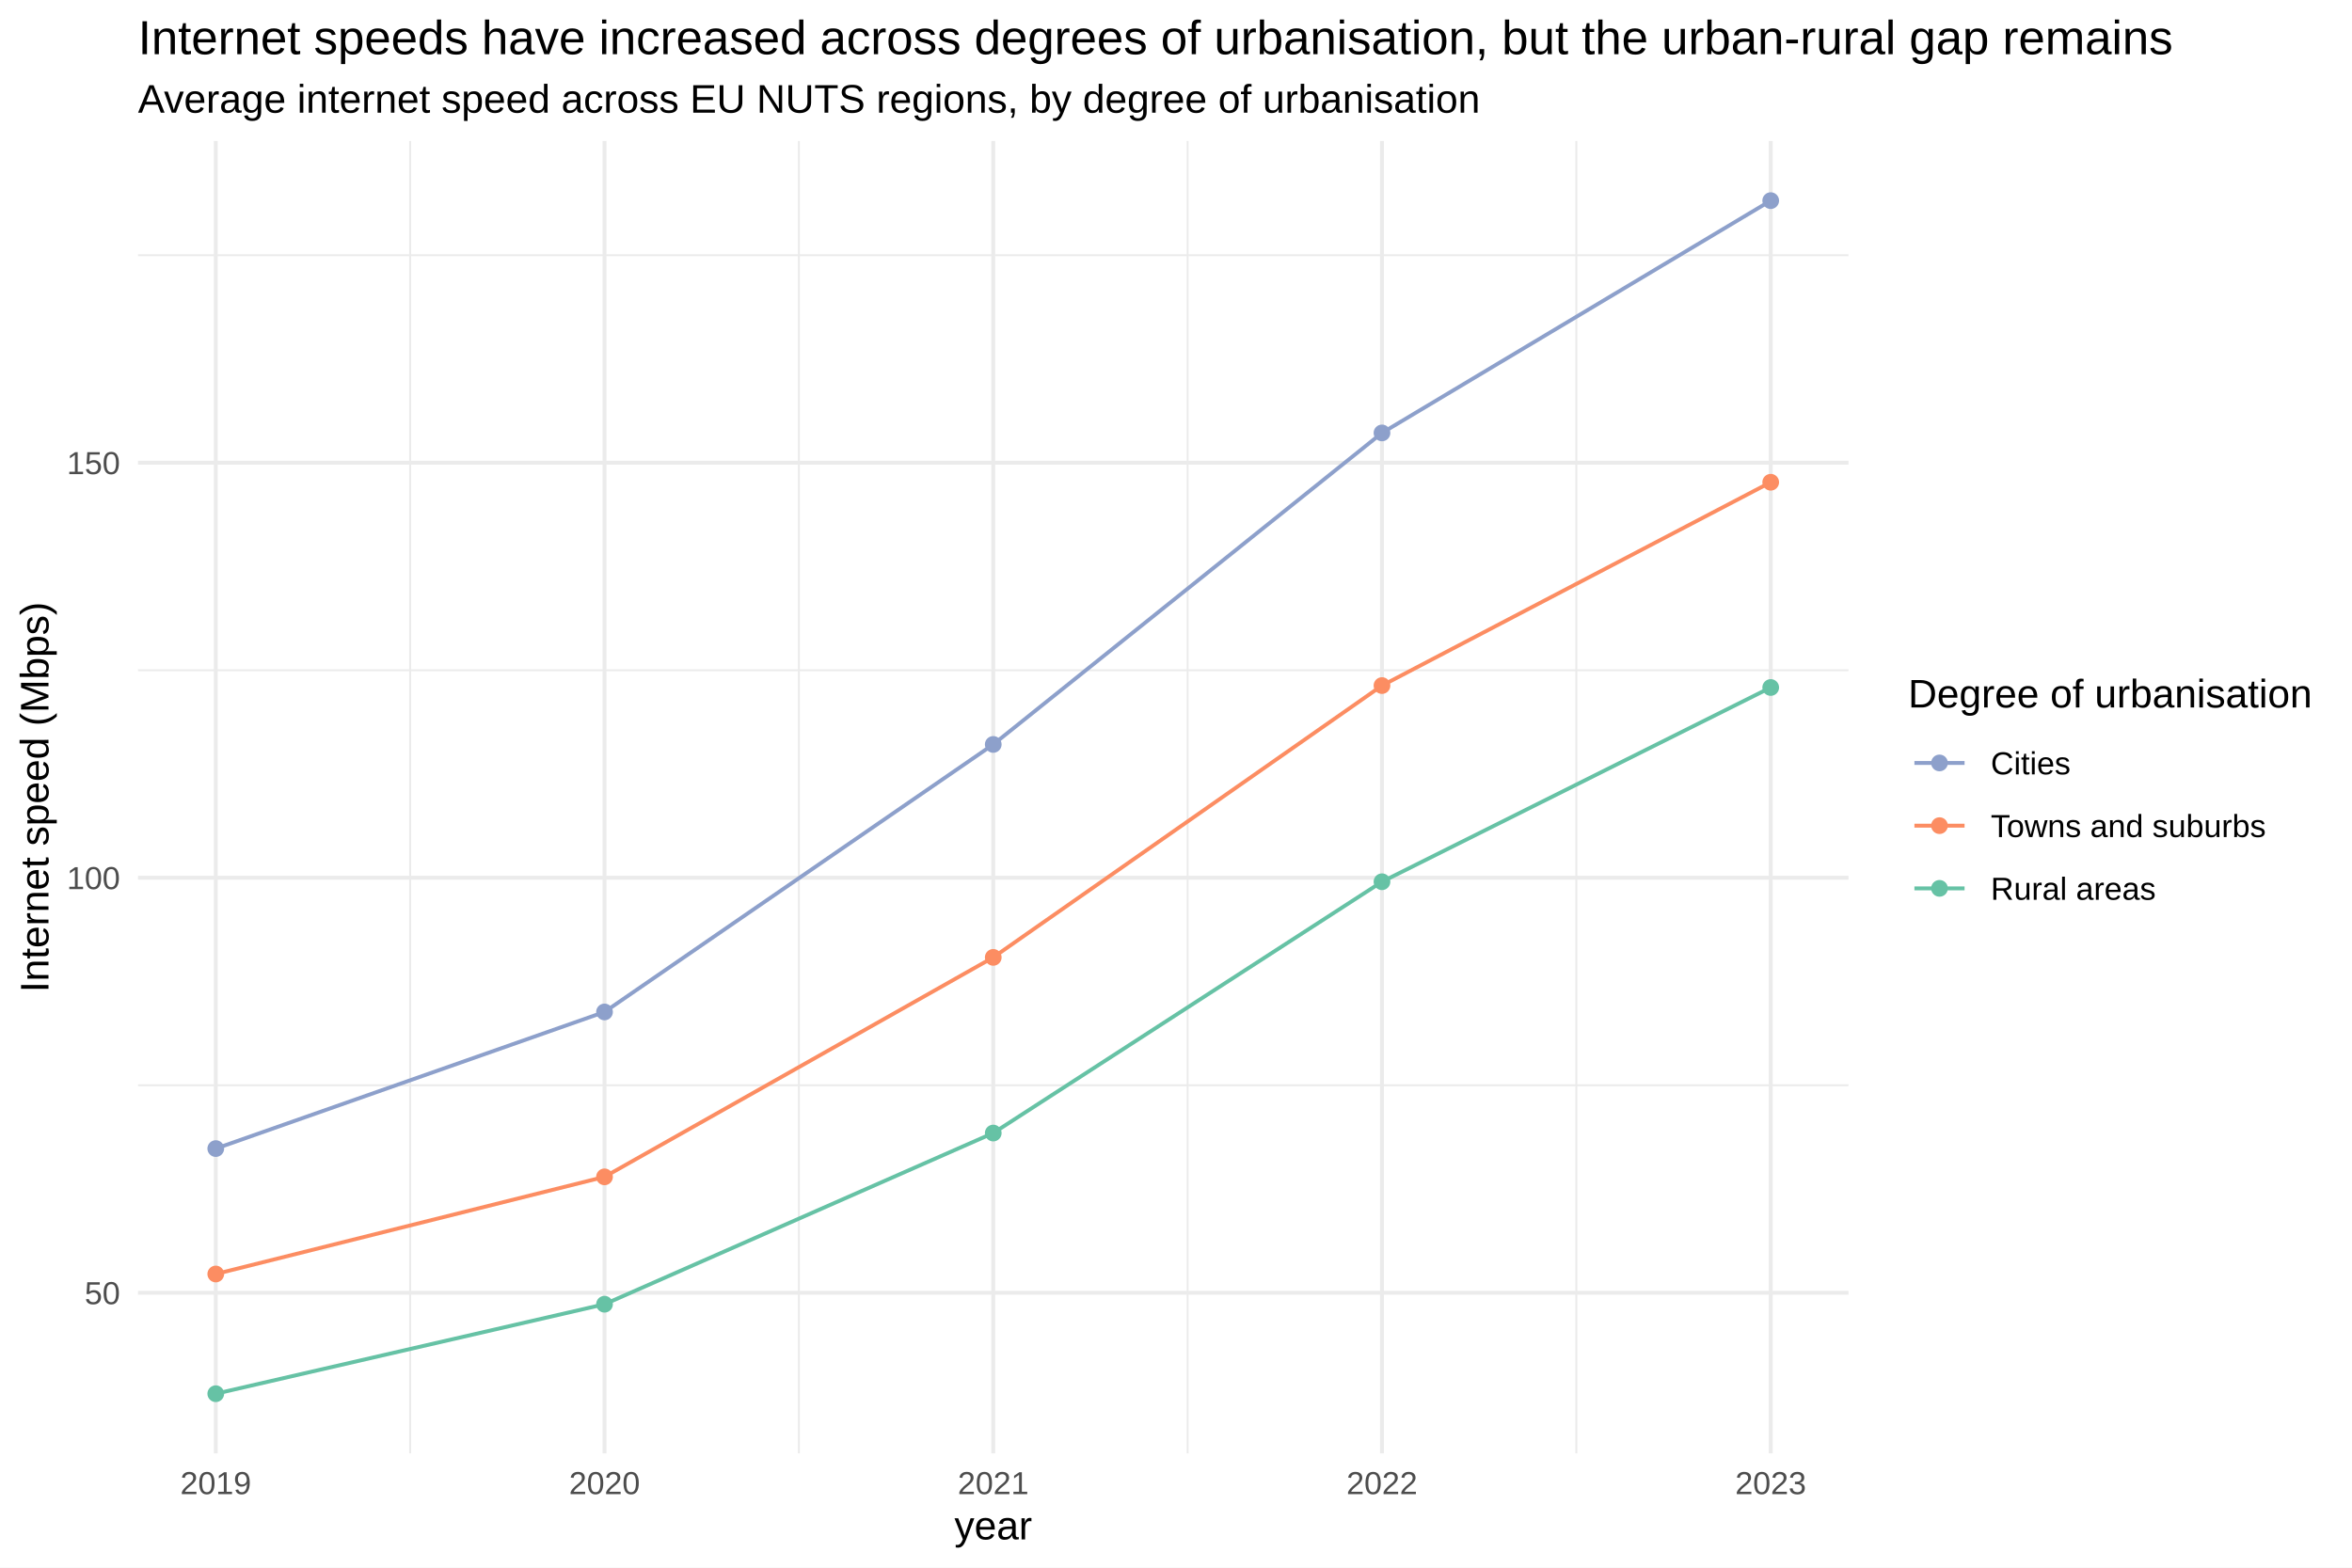
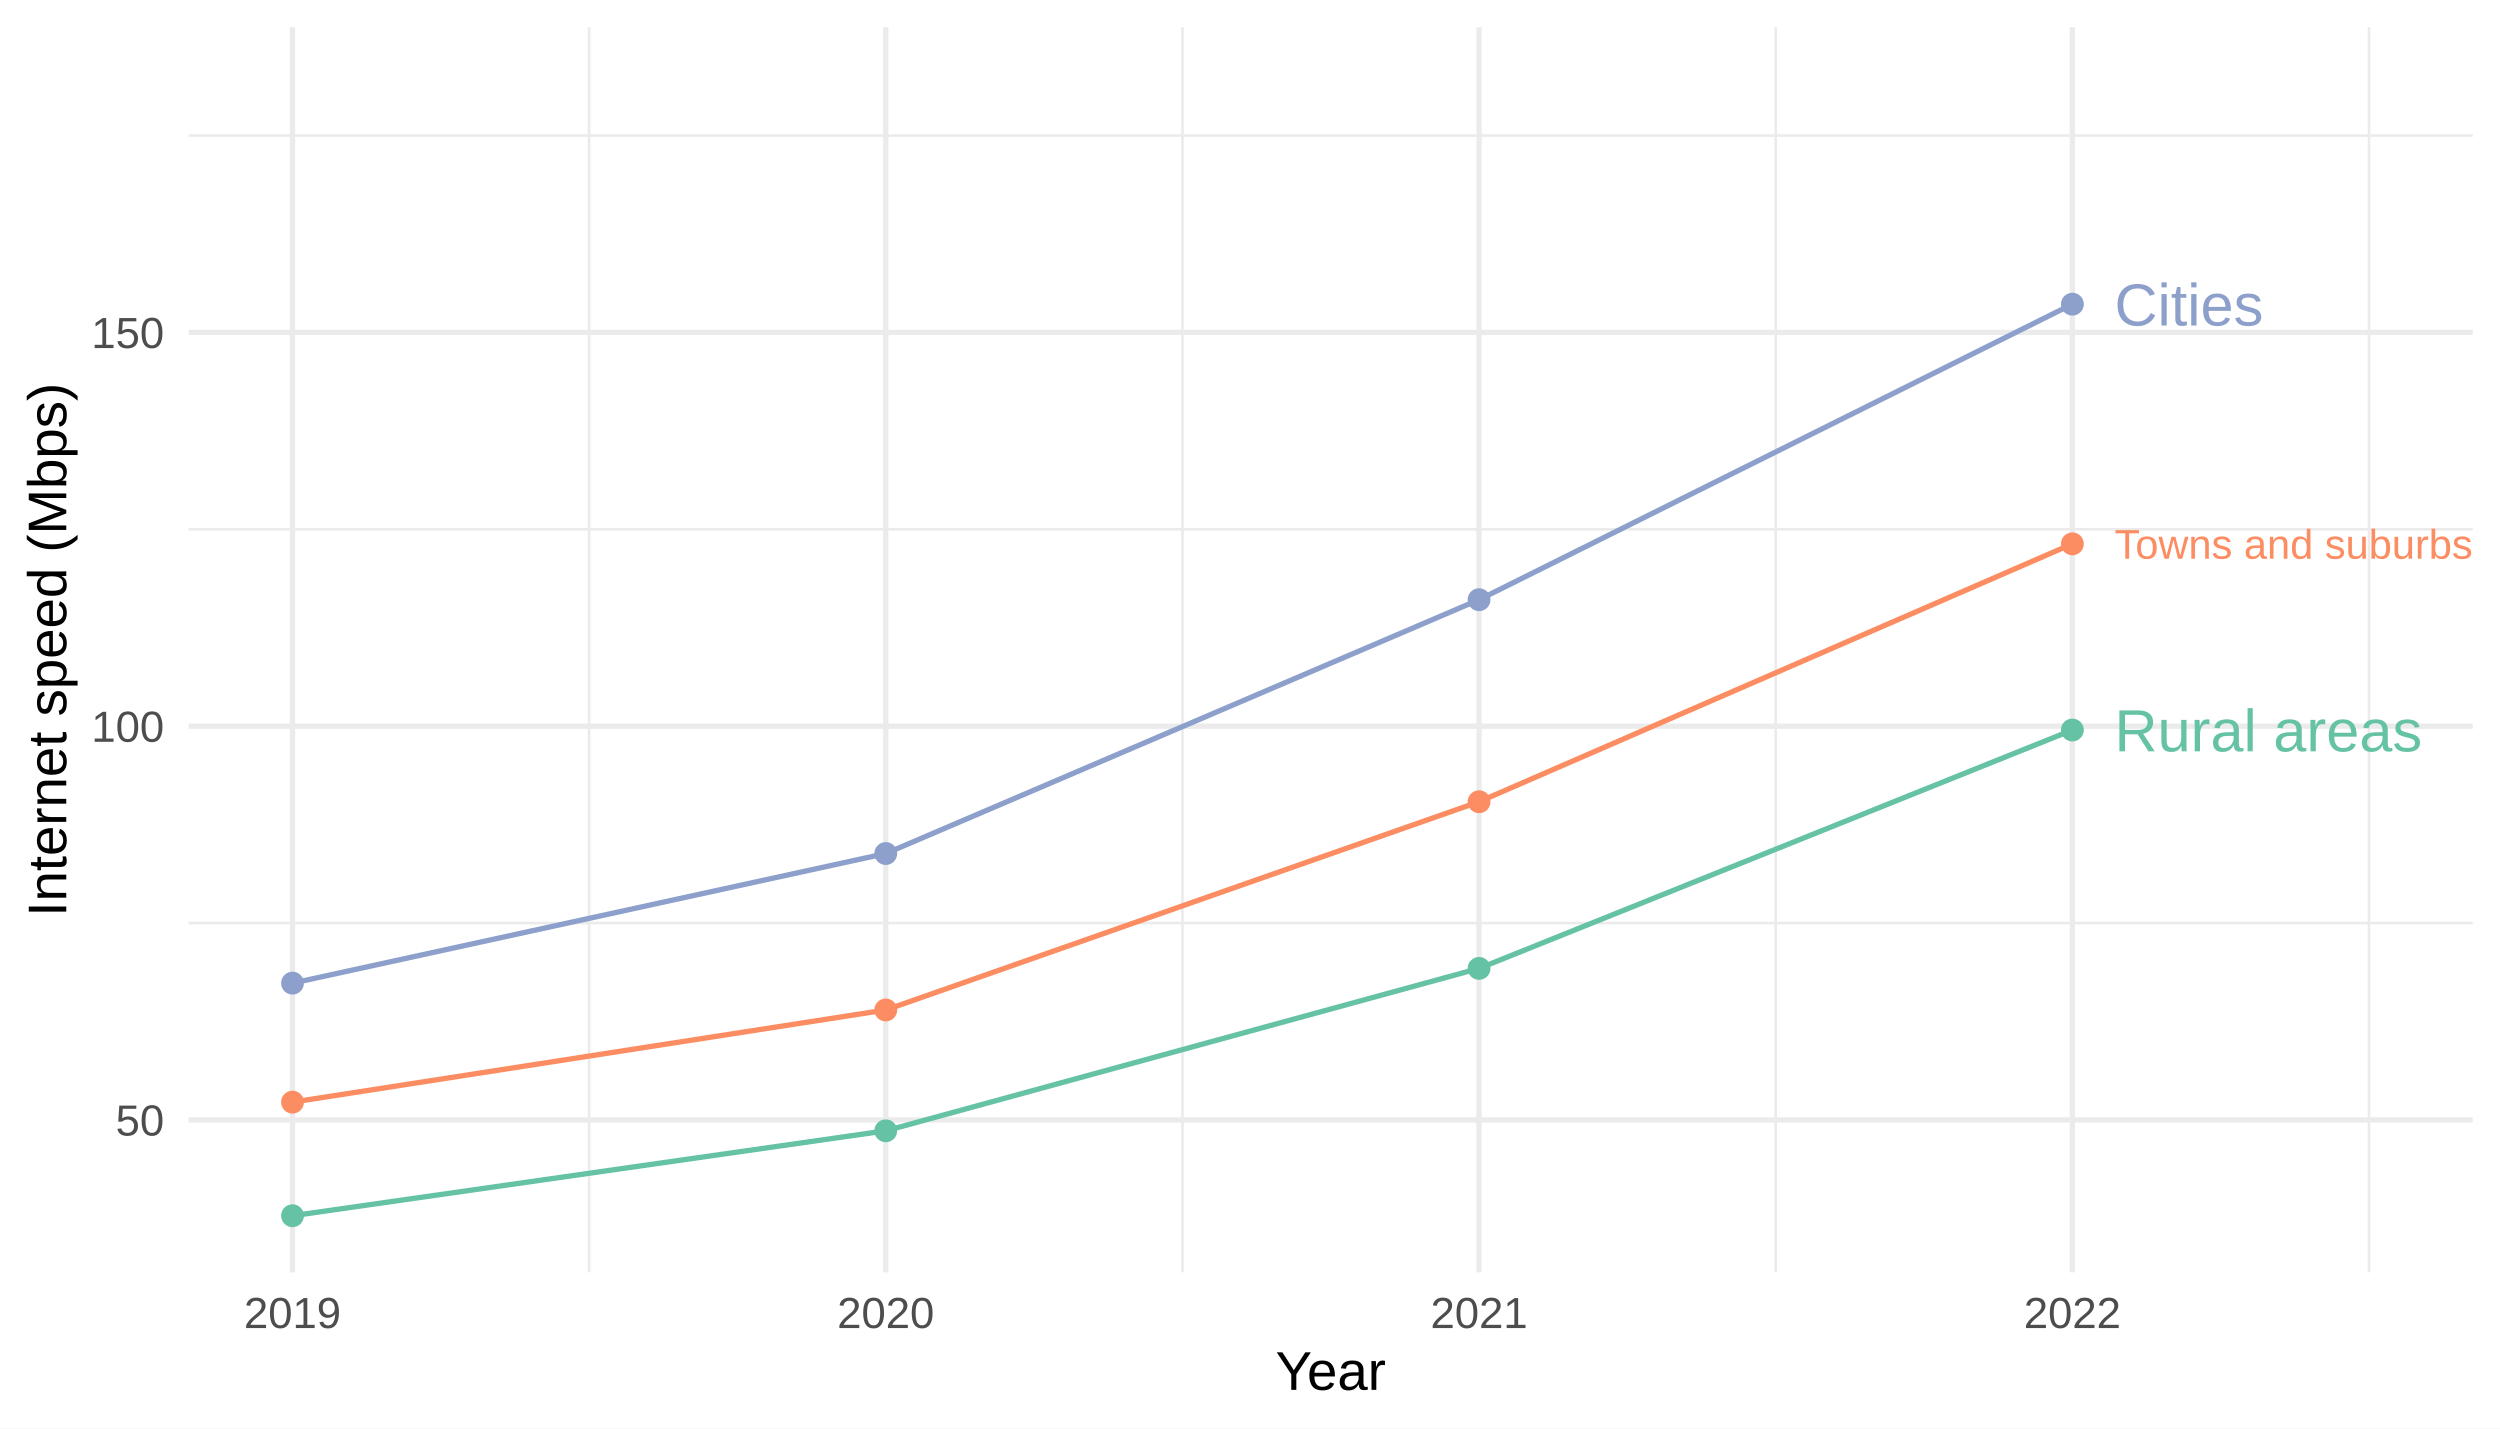
- <svg xmlns="http://www.w3.org/2000/svg" class="svglite" width="648.00pt" height="432.00pt" viewBox="0 0 648.00 432.00">
+ <svg xmlns="http://www.w3.org/2000/svg" class="svglite" width="504.00pt" height="288.00pt" viewBox="0 0 504.00 288.00">
  <defs>
    <style type="text/css">
    .svglite line, .svglite polyline, .svglite polygon, .svglite path, .svglite rect, .svglite circle {
      fill: none;
      stroke: #000000;
      stroke-linecap: round;
      stroke-linejoin: round;
      stroke-miterlimit: 10.00;
    }
    .svglite text {
      white-space: pre;
    }
  </style>
  </defs>
  <rect width="100%" height="100%" style="stroke: none; fill: #FFFFFF;" />
  <defs>
-     <clipPath id="cpMC4wMHw2NDguMDB8MC4wMHw0MzIuMDA=">
-       <rect x="0.00" y="0.00" width="648.00" height="432.00" />
+     <clipPath id="cpMC4wMHw1MDQuMDB8MC4wMHwyODguMDA=">
+       <rect x="0.00" y="0.00" width="504.00" height="288.00" />
    </clipPath>
  </defs>
-   <g clip-path="url(#cpMC4wMHw2NDguMDB8MC4wMHw0MzIuMDA=)">
+   <g clip-path="url(#cpMC4wMHw1MDQuMDB8MC4wMHwyODguMDA=)">
</g>
  <defs>
-     <clipPath id="cpMzguMDN8NTA5LjI3fDM4Ljg1fDQwMC41MA==">
-       <rect x="38.03" y="38.85" width="471.24" height="361.65" />
+     <clipPath id="cpMzguMDN8NDk4LjUyfDUuNDh8MjU2LjUw">
+       <rect x="38.03" y="5.48" width="460.49" height="251.02" />
    </clipPath>
  </defs>
-   <g clip-path="url(#cpMzguMDN8NTA5LjI3fDM4Ljg1fDQwMC41MA==)">
-     <polyline points="38.03,299.06 509.27,299.06 " style="stroke-width: 0.53; stroke: #EBEBEB; stroke-linecap: butt;" />
-     <polyline points="38.03,184.69 509.27,184.69 " style="stroke-width: 0.53; stroke: #EBEBEB; stroke-linecap: butt;" />
-     <polyline points="38.03,70.33 509.27,70.33 " style="stroke-width: 0.53; stroke: #EBEBEB; stroke-linecap: butt;" />
-     <polyline points="113.00,400.50 113.00,38.85 " style="stroke-width: 0.53; stroke: #EBEBEB; stroke-linecap: butt;" />
-     <polyline points="220.10,400.50 220.10,38.85 " style="stroke-width: 0.53; stroke: #EBEBEB; stroke-linecap: butt;" />
-     <polyline points="327.20,400.50 327.20,38.85 " style="stroke-width: 0.53; stroke: #EBEBEB; stroke-linecap: butt;" />
-     <polyline points="434.30,400.50 434.30,38.85 " style="stroke-width: 0.53; stroke: #EBEBEB; stroke-linecap: butt;" />
-     <polyline points="38.03,356.24 509.27,356.24 " style="stroke-width: 1.07; stroke: #EBEBEB; stroke-linecap: butt;" />
-     <polyline points="38.03,241.87 509.27,241.87 " style="stroke-width: 1.07; stroke: #EBEBEB; stroke-linecap: butt;" />
-     <polyline points="38.03,127.51 509.27,127.51 " style="stroke-width: 1.07; stroke: #EBEBEB; stroke-linecap: butt;" />
-     <polyline points="59.45,400.50 59.45,38.85 " style="stroke-width: 1.07; stroke: #EBEBEB; stroke-linecap: butt;" />
-     <polyline points="166.55,400.50 166.55,38.85 " style="stroke-width: 1.07; stroke: #EBEBEB; stroke-linecap: butt;" />
-     <polyline points="273.65,400.50 273.65,38.85 " style="stroke-width: 1.07; stroke: #EBEBEB; stroke-linecap: butt;" />
-     <polyline points="380.75,400.50 380.75,38.85 " style="stroke-width: 1.07; stroke: #EBEBEB; stroke-linecap: butt;" />
-     <polyline points="487.85,400.50 487.85,38.85 " style="stroke-width: 1.07; stroke: #EBEBEB; stroke-linecap: butt;" />
-     <circle cx="59.45" cy="316.51" r="1.95" style="stroke-width: 0.71; stroke: #8DA0CB; fill: #8DA0CB;" />
-     <circle cx="59.45" cy="351.07" r="1.95" style="stroke-width: 0.71; stroke: #FC8D62; fill: #FC8D62;" />
-     <circle cx="59.45" cy="384.06" r="1.95" style="stroke-width: 0.71; stroke: #66C2A5; fill: #66C2A5;" />
-     <circle cx="166.55" cy="278.86" r="1.95" style="stroke-width: 0.71; stroke: #8DA0CB; fill: #8DA0CB;" />
-     <circle cx="166.55" cy="324.30" r="1.95" style="stroke-width: 0.71; stroke: #FC8D62; fill: #FC8D62;" />
-     <circle cx="166.55" cy="359.40" r="1.95" style="stroke-width: 0.71; stroke: #66C2A5; fill: #66C2A5;" />
-     <circle cx="273.65" cy="205.14" r="1.95" style="stroke-width: 0.71; stroke: #8DA0CB; fill: #8DA0CB;" />
-     <circle cx="273.65" cy="263.82" r="1.95" style="stroke-width: 0.71; stroke: #FC8D62; fill: #FC8D62;" />
-     <circle cx="273.65" cy="312.23" r="1.95" style="stroke-width: 0.71; stroke: #66C2A5; fill: #66C2A5;" />
-     <circle cx="380.75" cy="119.30" r="1.95" style="stroke-width: 0.71; stroke: #8DA0CB; fill: #8DA0CB;" />
-     <circle cx="380.75" cy="188.92" r="1.95" style="stroke-width: 0.71; stroke: #FC8D62; fill: #FC8D62;" />
-     <circle cx="380.75" cy="242.98" r="1.95" style="stroke-width: 0.71; stroke: #66C2A5; fill: #66C2A5;" />
-     <circle cx="487.85" cy="55.29" r="1.95" style="stroke-width: 0.71; stroke: #8DA0CB; fill: #8DA0CB;" />
-     <circle cx="487.85" cy="132.89" r="1.95" style="stroke-width: 0.71; stroke: #FC8D62; fill: #FC8D62;" />
-     <circle cx="487.85" cy="189.45" r="1.95" style="stroke-width: 0.71; stroke: #66C2A5; fill: #66C2A5;" />
-     <polyline points="59.45,316.51 166.55,278.86 273.65,205.14 380.75,119.30 487.85,55.29 " style="stroke-width: 1.07; stroke: #8DA0CB; stroke-linecap: butt;" />
-     <polyline points="59.45,351.07 166.55,324.30 273.65,263.82 380.75,188.92 487.85,132.89 " style="stroke-width: 1.07; stroke: #FC8D62; stroke-linecap: butt;" />
-     <polyline points="59.45,384.06 166.55,359.40 273.65,312.23 380.75,242.98 487.85,189.45 " style="stroke-width: 1.07; stroke: #66C2A5; stroke-linecap: butt;" />
+   <g clip-path="url(#cpMzguMDN8NDk4LjUyfDUuNDh8MjU2LjUw)">
+     <polyline points="38.03,186.09 498.52,186.09 " style="stroke-width: 0.53; stroke: #EBEBEB; stroke-linecap: butt;" />
+     <polyline points="38.03,106.71 498.52,106.71 " style="stroke-width: 0.53; stroke: #EBEBEB; stroke-linecap: butt;" />
+     <polyline points="38.03,27.33 498.52,27.33 " style="stroke-width: 0.53; stroke: #EBEBEB; stroke-linecap: butt;" />
+     <polyline points="118.77,256.50 118.77,5.48 " style="stroke-width: 0.53; stroke: #EBEBEB; stroke-linecap: butt;" />
+     <polyline points="238.38,256.50 238.38,5.48 " style="stroke-width: 0.53; stroke: #EBEBEB; stroke-linecap: butt;" />
+     <polyline points="357.98,256.50 357.98,5.48 " style="stroke-width: 0.53; stroke: #EBEBEB; stroke-linecap: butt;" />
+     <polyline points="477.59,256.50 477.59,5.48 " style="stroke-width: 0.53; stroke: #EBEBEB; stroke-linecap: butt;" />
+     <polyline points="38.03,225.78 498.52,225.78 " style="stroke-width: 1.07; stroke: #EBEBEB; stroke-linecap: butt;" />
+     <polyline points="38.03,146.40 498.52,146.40 " style="stroke-width: 1.07; stroke: #EBEBEB; stroke-linecap: butt;" />
+     <polyline points="38.03,67.02 498.52,67.02 " style="stroke-width: 1.07; stroke: #EBEBEB; stroke-linecap: butt;" />
+     <polyline points="58.97,256.50 58.97,5.48 " style="stroke-width: 1.07; stroke: #EBEBEB; stroke-linecap: butt;" />
+     <polyline points="178.57,256.50 178.57,5.48 " style="stroke-width: 1.07; stroke: #EBEBEB; stroke-linecap: butt;" />
+     <polyline points="298.18,256.50 298.18,5.48 " style="stroke-width: 1.07; stroke: #EBEBEB; stroke-linecap: butt;" />
+     <polyline points="417.79,256.50 417.79,5.48 " style="stroke-width: 1.07; stroke: #EBEBEB; stroke-linecap: butt;" />
+     <circle cx="58.97" cy="198.20" r="1.95" style="stroke-width: 0.71; stroke: #8DA0CB; fill: #8DA0CB;" />
+     <circle cx="58.97" cy="222.19" r="1.95" style="stroke-width: 0.71; stroke: #FC8D62; fill: #FC8D62;" />
+     <circle cx="58.97" cy="245.09" r="1.95" style="stroke-width: 0.71; stroke: #66C2A5; fill: #66C2A5;" />
+     <circle cx="178.57" cy="172.07" r="1.95" style="stroke-width: 0.71; stroke: #8DA0CB; fill: #8DA0CB;" />
+     <circle cx="178.57" cy="203.61" r="1.95" style="stroke-width: 0.71; stroke: #FC8D62; fill: #FC8D62;" />
+     <circle cx="178.57" cy="227.97" r="1.95" style="stroke-width: 0.71; stroke: #66C2A5; fill: #66C2A5;" />
+     <circle cx="298.18" cy="120.90" r="1.95" style="stroke-width: 0.71; stroke: #8DA0CB; fill: #8DA0CB;" />
+     <circle cx="298.18" cy="161.63" r="1.95" style="stroke-width: 0.71; stroke: #FC8D62; fill: #FC8D62;" />
+     <circle cx="298.18" cy="195.23" r="1.95" style="stroke-width: 0.71; stroke: #66C2A5; fill: #66C2A5;" />
+     <circle cx="417.79" cy="61.32" r="1.95" style="stroke-width: 0.71; stroke: #8DA0CB; fill: #8DA0CB;" />
+     <circle cx="417.79" cy="109.64" r="1.95" style="stroke-width: 0.71; stroke: #FC8D62; fill: #FC8D62;" />
+     <circle cx="417.79" cy="147.17" r="1.95" style="stroke-width: 0.71; stroke: #66C2A5; fill: #66C2A5;" />
+     <polyline points="58.97,198.20 178.57,172.07 298.18,120.90 417.79,61.32 " style="stroke-width: 1.07; stroke: #8DA0CB; stroke-linecap: butt;" />
+     <polyline points="58.97,222.19 178.57,203.61 298.18,161.63 417.79,109.64 " style="stroke-width: 1.07; stroke: #FC8D62; stroke-linecap: butt;" />
+     <polyline points="58.97,245.09 178.57,227.97 298.18,195.23 417.79,147.17 " style="stroke-width: 1.07; stroke: #66C2A5; stroke-linecap: butt;" />
+     <text x="426.29" y="151.47" style="font-size: 12.00px;fill: #66C2A5; font-family: &quot;Arial&quot;;" textLength="62.04px" lengthAdjust="spacingAndGlyphs">Rural areas</text>
+     <text x="426.29" y="112.64" style="font-size: 8.38px;fill: #FC8D62; font-family: &quot;Arial&quot;;" textLength="72.17px" lengthAdjust="spacingAndGlyphs">Towns and suburbs</text>
+     <text x="426.29" y="65.62" style="font-size: 12.00px;fill: #8DA0CB; font-family: &quot;Arial&quot;;" textLength="30.01px" lengthAdjust="spacingAndGlyphs">Cities</text>
  </g>
-   <g clip-path="url(#cpMC4wMHw2NDguMDB8MC4wMHw0MzIuMDA=)">
-     <text x="33.10" y="359.39" text-anchor="end" style="font-size: 8.80px;fill: #4D4D4D; font-family: &quot;Arial&quot;;" textLength="9.79px" lengthAdjust="spacingAndGlyphs">50</text>
-     <text x="33.10" y="245.02" text-anchor="end" style="font-size: 8.80px;fill: #4D4D4D; font-family: &quot;Arial&quot;;" textLength="14.69px" lengthAdjust="spacingAndGlyphs">100</text>
-     <text x="33.10" y="130.66" text-anchor="end" style="font-size: 8.80px;fill: #4D4D4D; font-family: &quot;Arial&quot;;" textLength="14.69px" lengthAdjust="spacingAndGlyphs">150</text>
-     <text x="59.45" y="411.74" text-anchor="middle" style="font-size: 8.80px;fill: #4D4D4D; font-family: &quot;Arial&quot;;" textLength="19.58px" lengthAdjust="spacingAndGlyphs">2019</text>
-     <text x="166.55" y="411.74" text-anchor="middle" style="font-size: 8.80px;fill: #4D4D4D; font-family: &quot;Arial&quot;;" textLength="19.58px" lengthAdjust="spacingAndGlyphs">2020</text>
-     <text x="273.65" y="411.74" text-anchor="middle" style="font-size: 8.80px;fill: #4D4D4D; font-family: &quot;Arial&quot;;" textLength="19.58px" lengthAdjust="spacingAndGlyphs">2021</text>
-     <text x="380.75" y="411.74" text-anchor="middle" style="font-size: 8.80px;fill: #4D4D4D; font-family: &quot;Arial&quot;;" textLength="19.58px" lengthAdjust="spacingAndGlyphs">2022</text>
-     <text x="487.85" y="411.74" text-anchor="middle" style="font-size: 8.80px;fill: #4D4D4D; font-family: &quot;Arial&quot;;" textLength="19.58px" lengthAdjust="spacingAndGlyphs">2023</text>
-     <text x="273.65" y="424.20" text-anchor="middle" style="font-size: 11.00px; font-family: &quot;Arial&quot;;" textLength="21.41px" lengthAdjust="spacingAndGlyphs">year</text>
-     <text transform="translate(13.36,219.68) rotate(-90)" text-anchor="middle" style="font-size: 11.00px; font-family: &quot;Arial&quot;;" textLength="107.66px" lengthAdjust="spacingAndGlyphs">Internet speed (Mbps)</text>
-     <text x="525.71" y="194.96" style="font-size: 11.00px; font-family: &quot;Arial&quot;;" textLength="111.33px" lengthAdjust="spacingAndGlyphs">Degree of urbanisation</text>
-     <circle cx="534.35" cy="210.24" r="1.95" style="stroke-width: 0.71; stroke: #8DA0CB; fill: #8DA0CB;" />
-     <line x1="527.44" y1="210.24" x2="541.26" y2="210.24" style="stroke-width: 1.07; stroke: #8DA0CB; stroke-linecap: butt;" />
-     <circle cx="534.35" cy="227.52" r="1.95" style="stroke-width: 0.71; stroke: #FC8D62; fill: #FC8D62;" />
-     <line x1="527.44" y1="227.52" x2="541.26" y2="227.52" style="stroke-width: 1.07; stroke: #FC8D62; stroke-linecap: butt;" />
-     <circle cx="534.35" cy="244.80" r="1.95" style="stroke-width: 0.71; stroke: #66C2A5; fill: #66C2A5;" />
-     <line x1="527.44" y1="244.80" x2="541.26" y2="244.80" style="stroke-width: 1.07; stroke: #66C2A5; stroke-linecap: butt;" />
-     <text x="548.47" y="213.39" style="font-size: 8.80px; font-family: &quot;Arial&quot;;" textLength="22.00px" lengthAdjust="spacingAndGlyphs">Cities</text>
-     <text x="548.47" y="230.67" style="font-size: 8.80px; font-family: &quot;Arial&quot;;" textLength="75.84px" lengthAdjust="spacingAndGlyphs">Towns and suburbs</text>
-     <text x="548.47" y="247.95" style="font-size: 8.80px; font-family: &quot;Arial&quot;;" textLength="45.49px" lengthAdjust="spacingAndGlyphs">Rural areas</text>
-     <text x="38.03" y="31.05" style="font-size: 11.00px; font-family: &quot;Arial&quot;;" textLength="369.85px" lengthAdjust="spacingAndGlyphs">Average internet speed across EU NUTS regions, by degree of urbanisation</text>
-     <text x="38.03" y="14.93" style="font-size: 13.20px; font-family: &quot;Arial&quot;;" textLength="560.23px" lengthAdjust="spacingAndGlyphs">Internet speeds have increased across degrees of urbanisation, but the urban-rural gap remains</text>
+   <g clip-path="url(#cpMC4wMHw1MDQuMDB8MC4wMHwyODguMDA=)">
+     <text x="33.10" y="228.93" text-anchor="end" style="font-size: 8.80px;fill: #4D4D4D; font-family: &quot;Arial&quot;;" textLength="9.79px" lengthAdjust="spacingAndGlyphs">50</text>
+     <text x="33.10" y="149.55" text-anchor="end" style="font-size: 8.80px;fill: #4D4D4D; font-family: &quot;Arial&quot;;" textLength="14.69px" lengthAdjust="spacingAndGlyphs">100</text>
+     <text x="33.10" y="70.17" text-anchor="end" style="font-size: 8.80px;fill: #4D4D4D; font-family: &quot;Arial&quot;;" textLength="14.69px" lengthAdjust="spacingAndGlyphs">150</text>
+     <text x="58.97" y="267.74" text-anchor="middle" style="font-size: 8.80px;fill: #4D4D4D; font-family: &quot;Arial&quot;;" textLength="19.58px" lengthAdjust="spacingAndGlyphs">2019</text>
+     <text x="178.57" y="267.74" text-anchor="middle" style="font-size: 8.80px;fill: #4D4D4D; font-family: &quot;Arial&quot;;" textLength="19.58px" lengthAdjust="spacingAndGlyphs">2020</text>
+     <text x="298.18" y="267.74" text-anchor="middle" style="font-size: 8.80px;fill: #4D4D4D; font-family: &quot;Arial&quot;;" textLength="19.58px" lengthAdjust="spacingAndGlyphs">2021</text>
+     <text x="417.79" y="267.74" text-anchor="middle" style="font-size: 8.80px;fill: #4D4D4D; font-family: &quot;Arial&quot;;" textLength="19.58px" lengthAdjust="spacingAndGlyphs">2022</text>
+     <text x="268.28" y="280.20" text-anchor="middle" style="font-size: 11.00px; font-family: &quot;Arial&quot;;" textLength="22.23px" lengthAdjust="spacingAndGlyphs">Year</text>
+     <text transform="translate(13.36,130.99) rotate(-90)" text-anchor="middle" style="font-size: 11.00px; font-family: &quot;Arial&quot;;" textLength="107.66px" lengthAdjust="spacingAndGlyphs">Internet speed (Mbps)</text>
  </g>
</svg>
